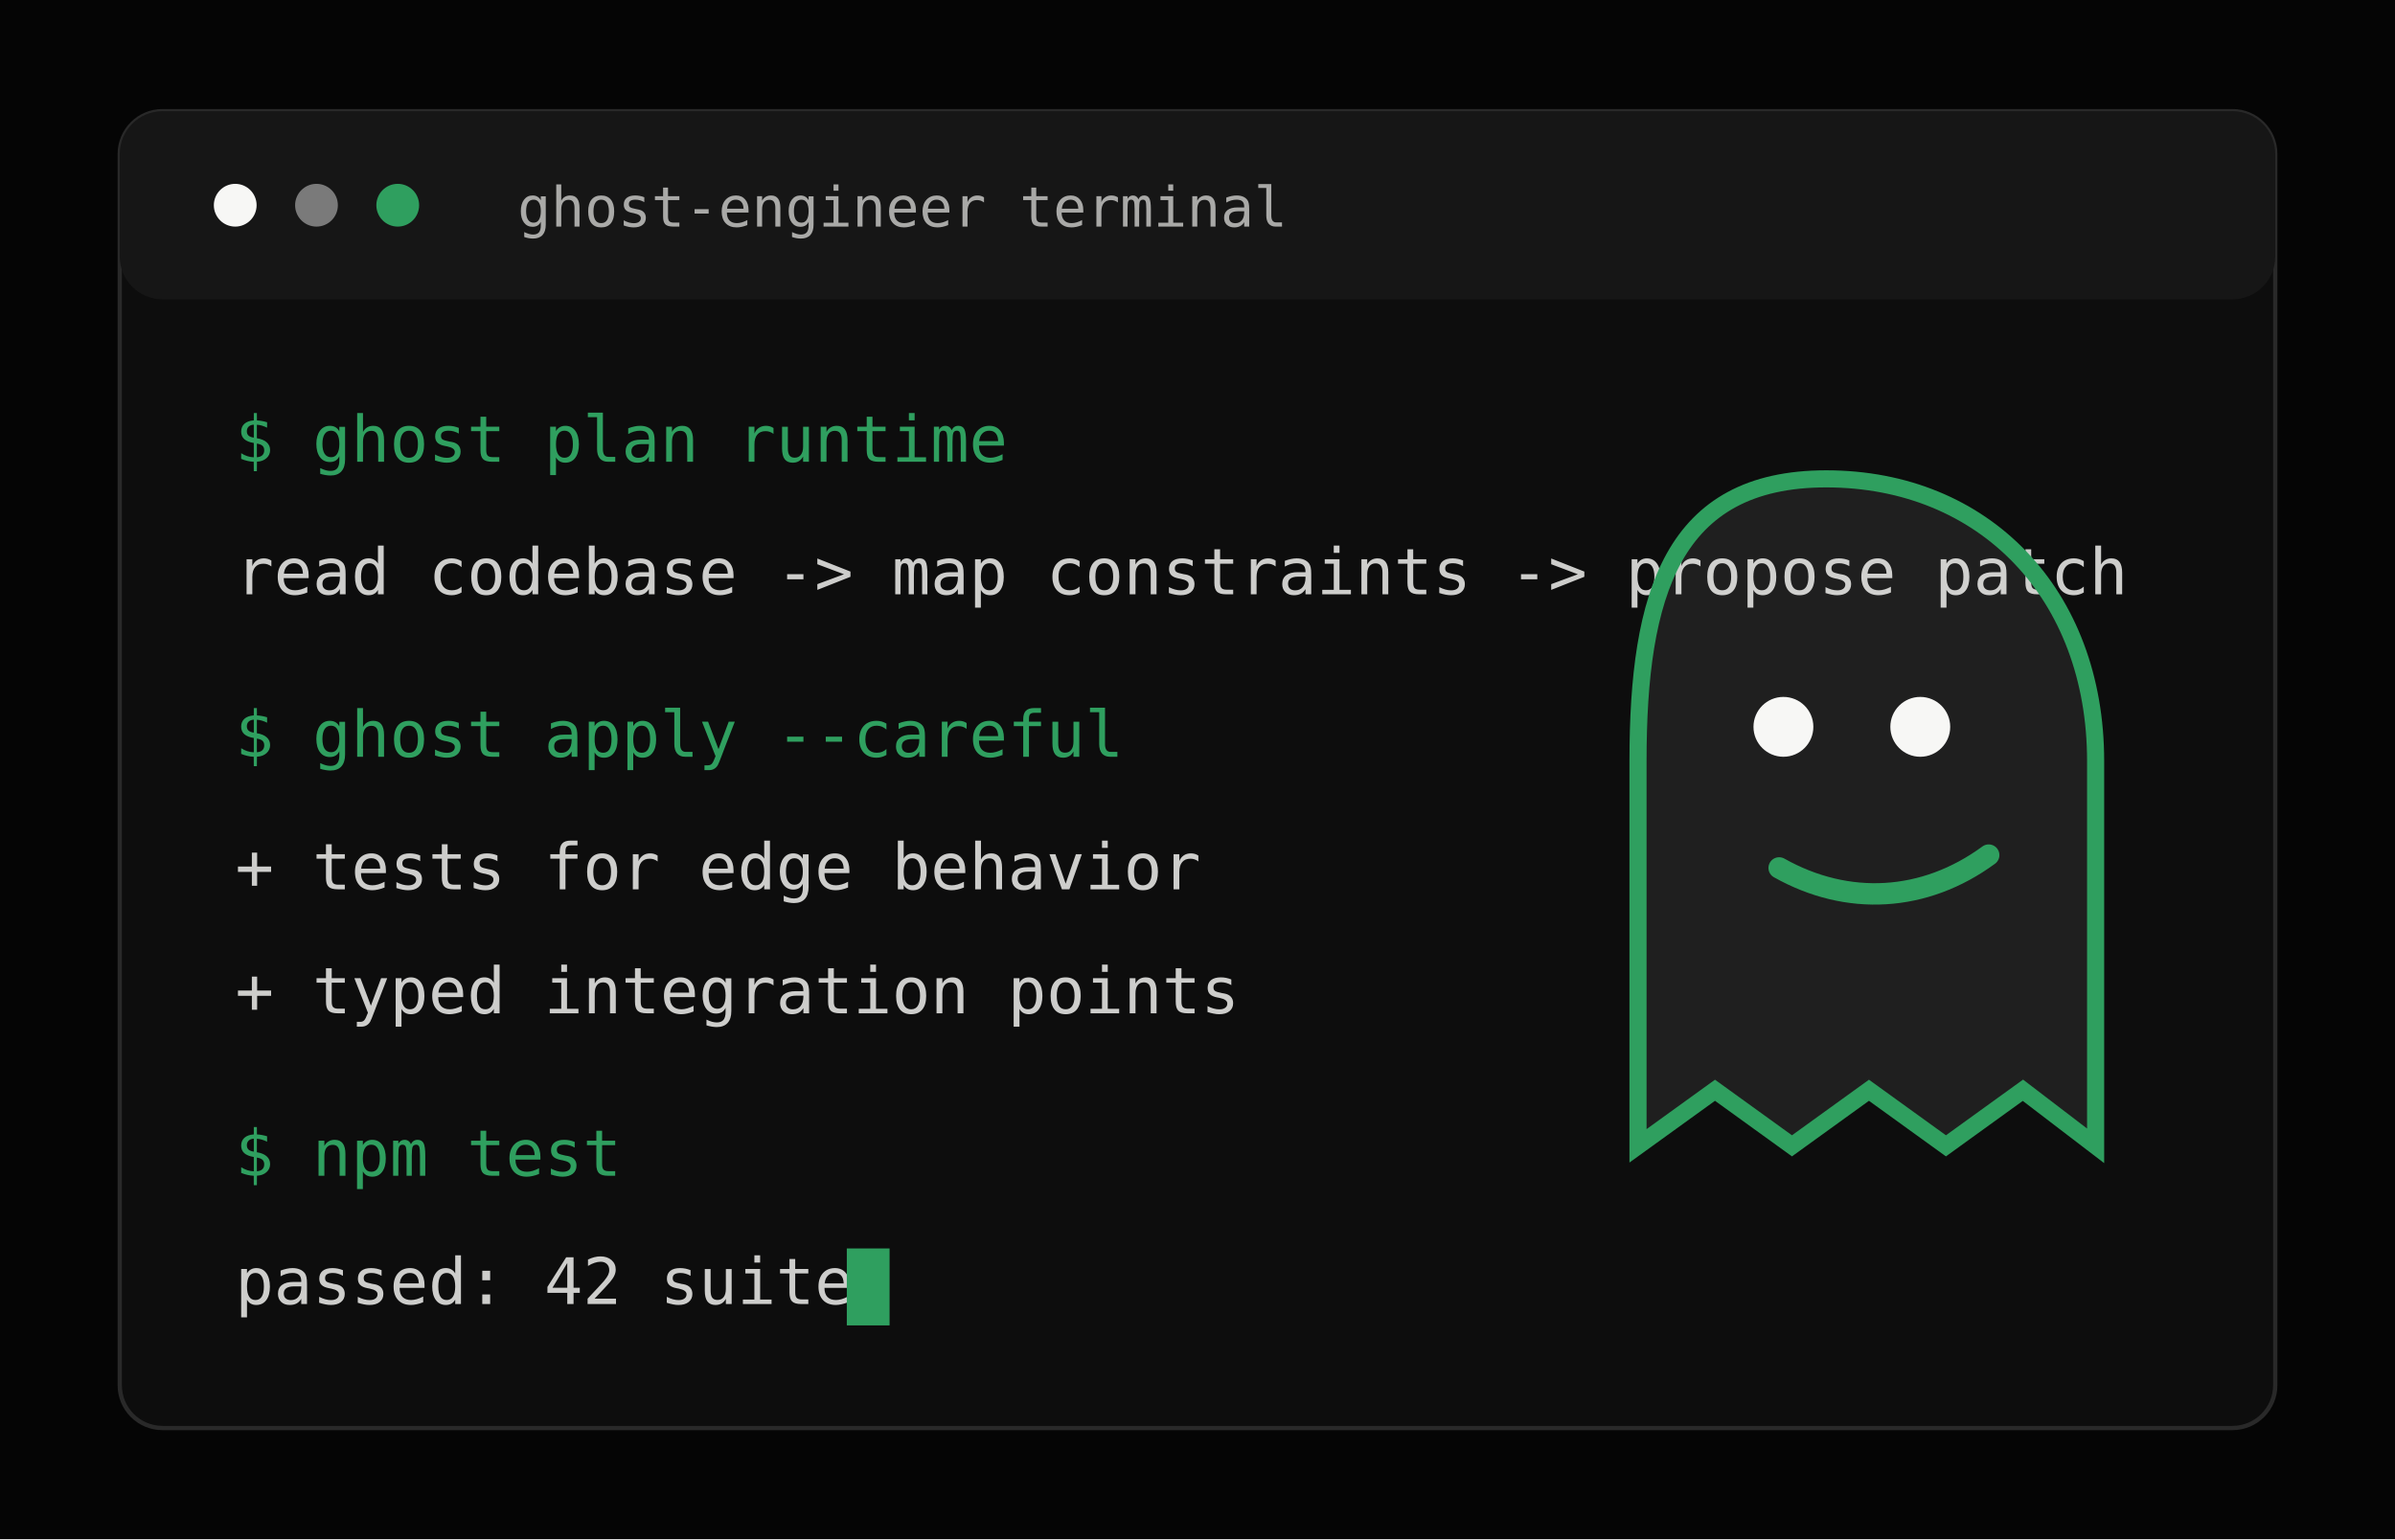
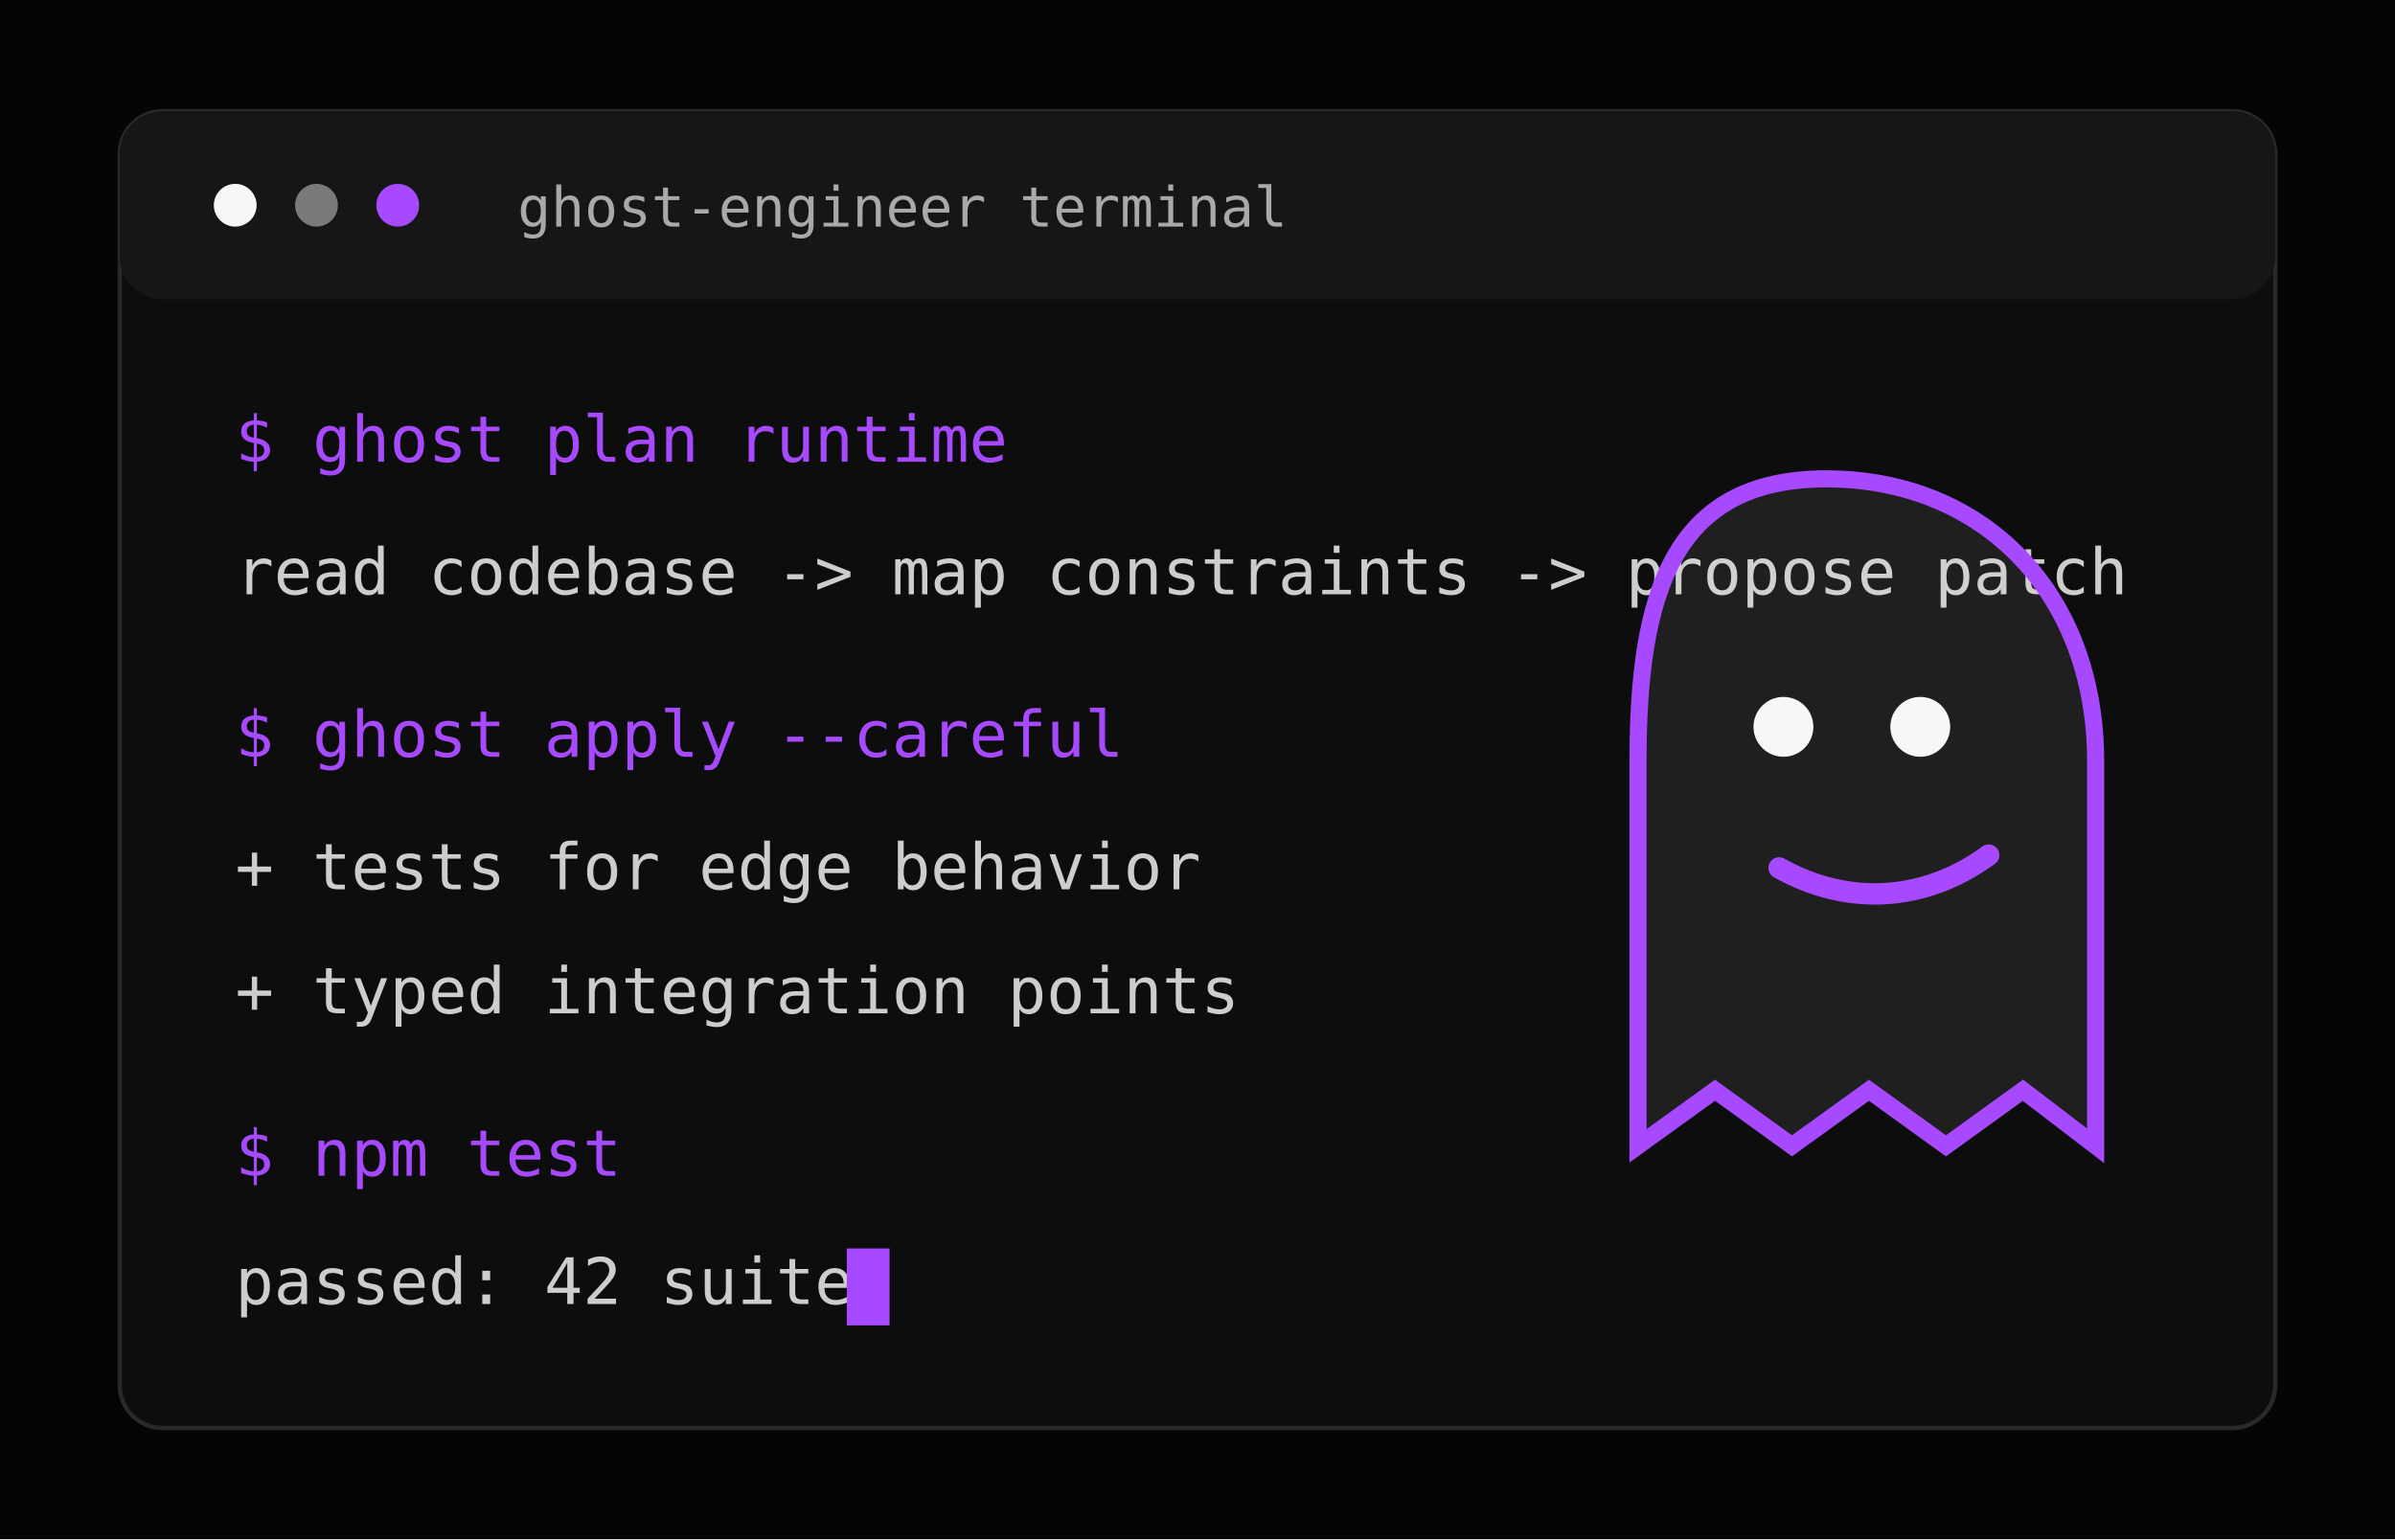
<svg xmlns="http://www.w3.org/2000/svg" width="560" height="360" viewBox="0 0 560 360" role="img" aria-labelledby="title desc">
  <style>
    @keyframes cursor { 0%, 48% { opacity: 1; } 49%, 100% { opacity: 0; } }
    @keyframes float { 0%, 100% { transform: translateY(0); } 50% { transform: translateY(-5px); } }
    @media (prefers-reduced-motion: no-preference) {
      .cursor { animation: cursor 1.1s steps(1) infinite; }
      .ghost-mark { animation: float 4.8s ease-in-out infinite; }
    }
  </style>
  <rect width="560" height="360" fill="#050505" />
  <rect x="28" y="26" width="504" height="308" rx="10" fill="#0d0d0d" stroke="#292929" />
  <rect x="28" y="26" width="504" height="44" rx="10" fill="#161616" />
  <circle cx="55" cy="48" r="5" fill="#f7f7f5" />
  <circle cx="74" cy="48" r="5" fill="#7a7a7a" />
-   <circle cx="93" cy="48" r="5" fill="#2f9f5f" />
+   <circle cx="93" cy="48" r="5" fill="#A74AFF" />
  <text x="121" y="53" fill="#f7f7f5" fill-opacity=".65" font-family="ui-monospace, SFMono-Regular, Menlo, monospace" font-size="13">ghost-engineer terminal</text>
  <g font-family="ui-monospace, SFMono-Regular, Menlo, monospace" font-size="15">
-     <text x="55" y="108" fill="#2f9f5f">$ ghost plan runtime</text>
+     <text x="55" y="108" fill="#A74AFF">$ ghost plan runtime</text>
    <text x="55" y="139" fill="#f7f7f5" fill-opacity=".82">read codebase -&gt; map constraints -&gt; propose patch</text>
-     <text x="55" y="177" fill="#2f9f5f">$ ghost apply --careful</text>
+     <text x="55" y="177" fill="#A74AFF">$ ghost apply --careful</text>
    <text x="55" y="208" fill="#f7f7f5" fill-opacity=".82">+ tests for edge behavior</text>
    <text x="55" y="237" fill="#f7f7f5" fill-opacity=".82">+ typed integration points</text>
-     <text x="55" y="275" fill="#2f9f5f">$ npm test</text>
+     <text x="55" y="275" fill="#A74AFF">$ npm test</text>
    <text x="55" y="305" fill="#f7f7f5" fill-opacity=".82">passed: 42 suites</text>
-     <rect class="cursor" x="198" y="292" width="10" height="18" fill="#2f9f5f" />
+     <rect class="cursor" x="198" y="292" width="10" height="18" fill="#A74AFF" />
  </g>
  <g class="ghost-mark" transform="translate(374 112)">
-     <path d="M53 0c37 0 63 27 63 66v90l-17-13-18 13-18-13-18 13-18-13-18 13V66C9 27 17 0 53 0Z" fill="#f7f7f5" fill-opacity=".08" stroke="#2f9f5f" stroke-width="4" />
+     <path d="M53 0c37 0 63 27 63 66v90l-17-13-18 13-18-13-18 13-18-13-18 13V66C9 27 17 0 53 0Z" fill="#f7f7f5" fill-opacity=".08" stroke="#A74AFF" stroke-width="4" />
    <circle cx="43" cy="58" r="7" fill="#f7f7f5" />
    <circle cx="75" cy="58" r="7" fill="#f7f7f5" />
-     <path d="M42 91c16 9 34 8 49-3" stroke="#2f9f5f" stroke-width="5" stroke-linecap="round" fill="none" />
+     <path d="M42 91c16 9 34 8 49-3" stroke="#A74AFF" stroke-width="5" stroke-linecap="round" fill="none" />
  </g>
</svg>
